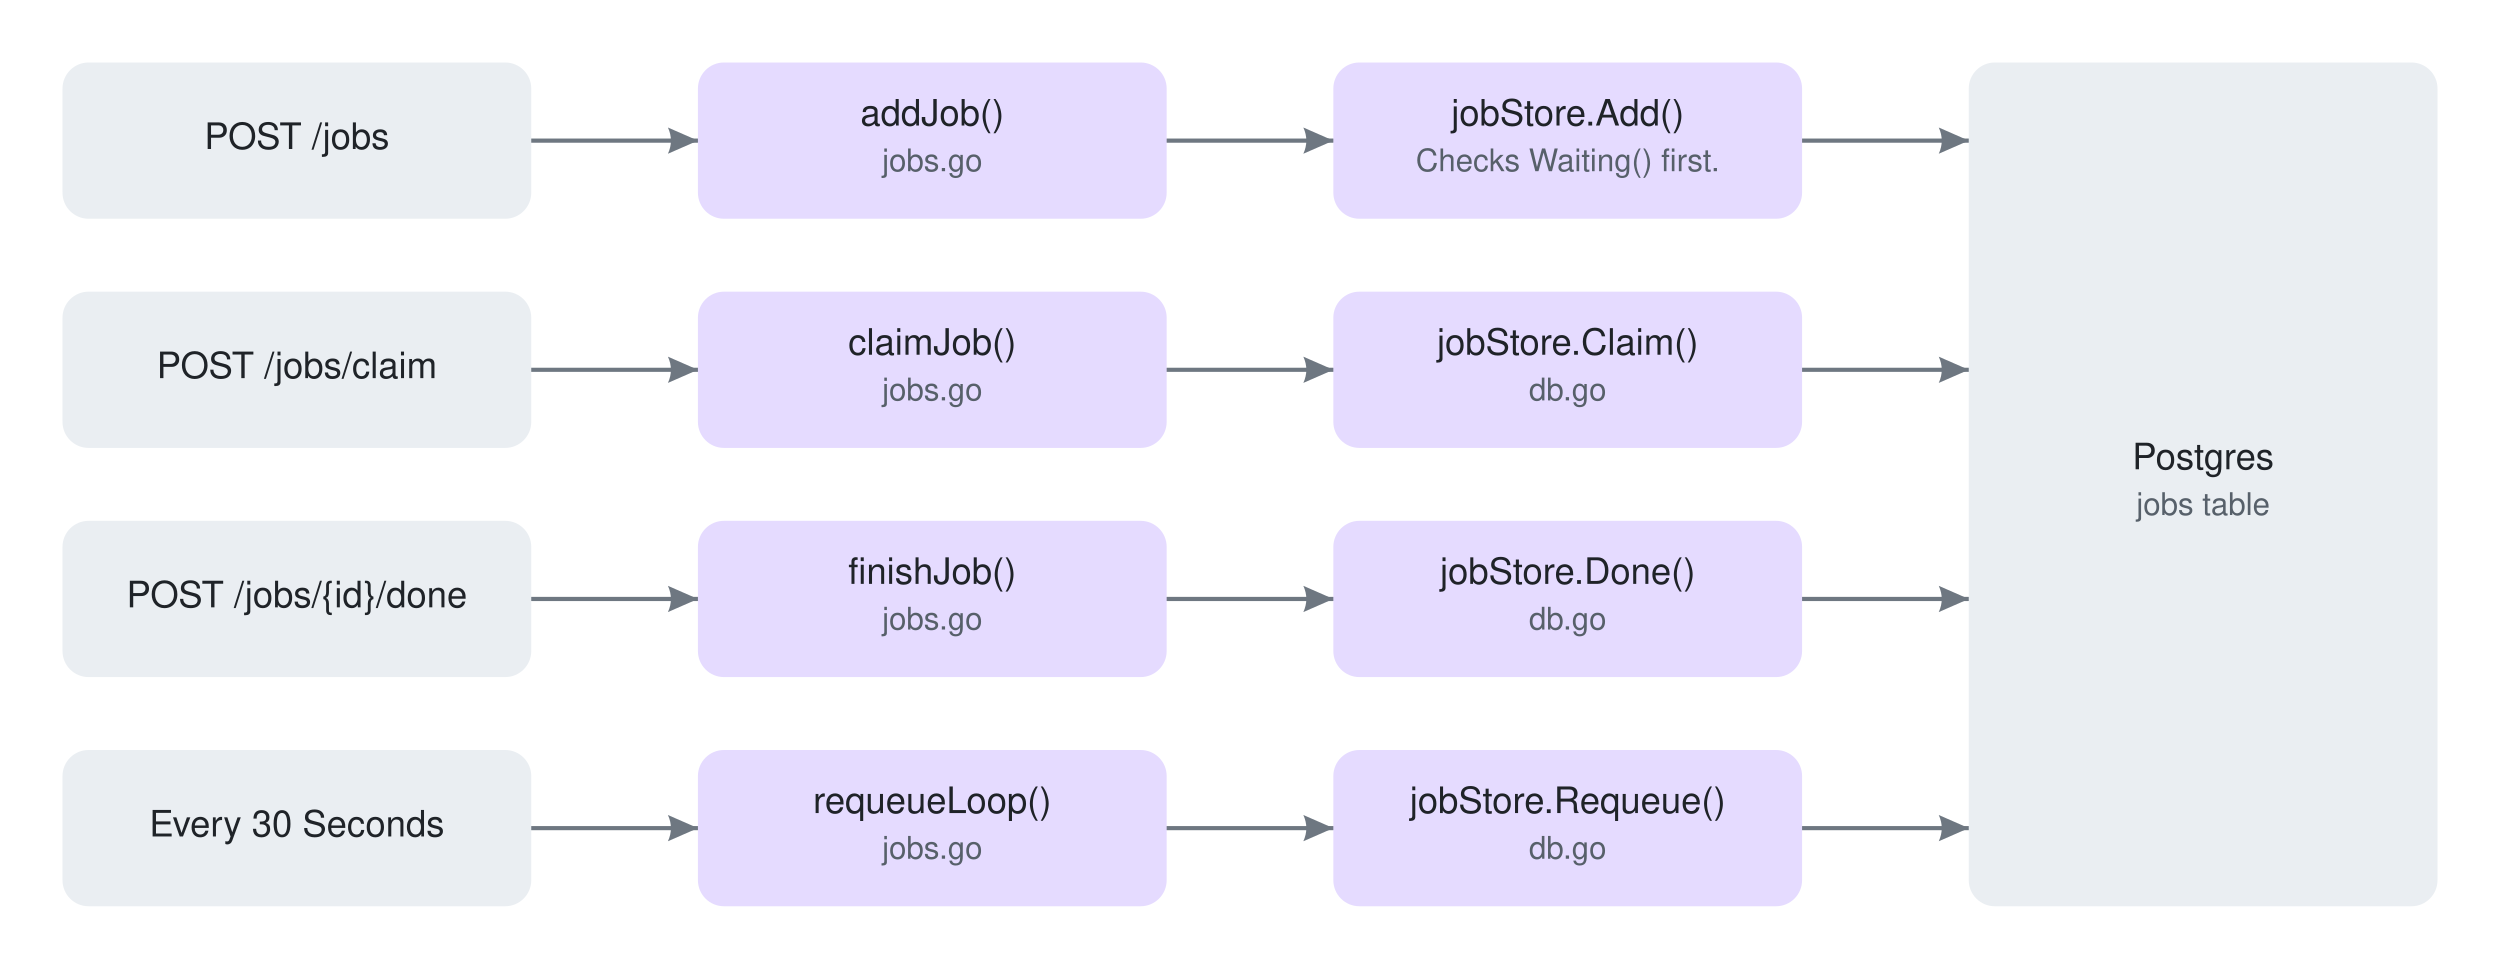
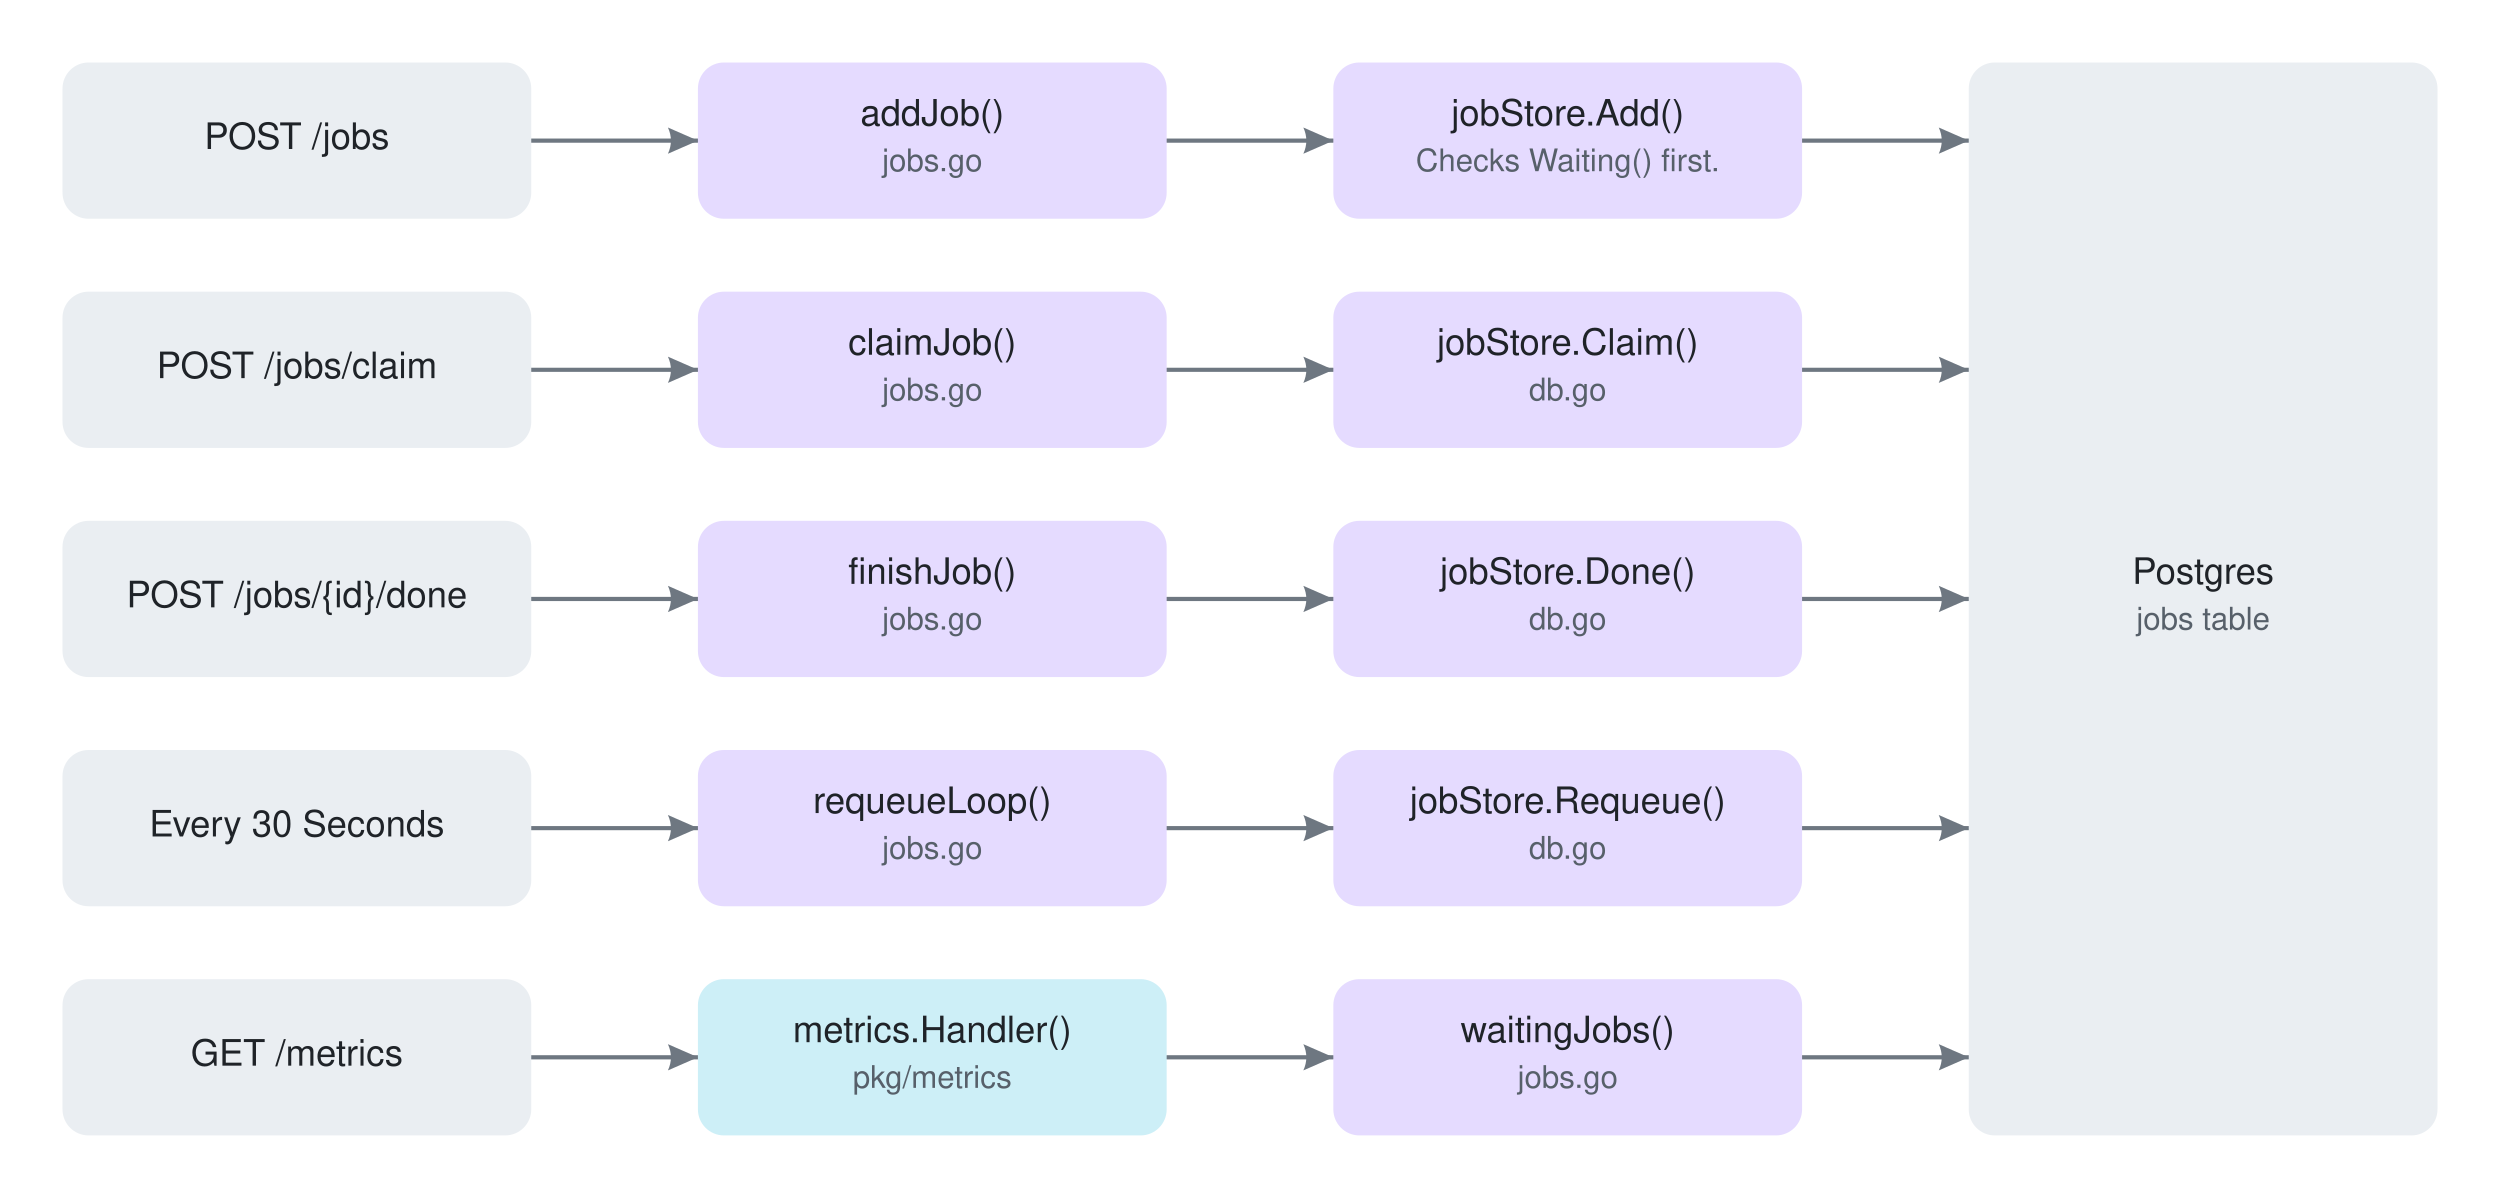
- <svg xmlns="http://www.w3.org/2000/svg" viewBox="0 0 960 372" width="960" height="372" role="img" aria-label="How the queue handles each request">
+ <svg xmlns="http://www.w3.org/2000/svg" viewBox="0 0 960 460" width="960" height="460" role="img" aria-label="How the queue handles each request">
  <style>
    text { font-family: -apple-system, "Segoe UI", Helvetica, Arial, sans-serif; font-size: 14px; fill: #1f2328; text-anchor: middle; dominant-baseline: central; }
    .sub { font-size: 12px; fill: #57606a; }
    .folder { font-size: 13px; font-weight: 600; fill: #57606a; text-anchor: start; }
    .web { fill: #ffe3c4; } .p-web { fill: #fff6ec; }
    .nginx { fill: #cdeee8; } .p-nginx { fill: #effaf8; }
    .api { fill: #d8e6ff; } .p-api { fill: #f2f6ff; }
    .queue { fill: #e5dbff; } .p-queue { fill: #f7f3ff; }
    .worker { fill: #d3efdc; } .p-worker { fill: #f0f9f3; }
+     .storage { fill: #ffd8e4; } .p-storage { fill: #fff3f7; }
+     .chunk { fill: #fff1b8; } .p-chunk { fill: #fffbe6; }
+     .cache { fill: #e6f2c2; } .p-cache { fill: #f8fbea; }
+     .ingest { fill: #f3d7f1; } .p-ingest { fill: #fcf1fb; }
+     .metrics { fill: #cdeff7; } .p-metrics { fill: #eefafd; }
+     .monitoring { fill: #eadfcf; } .p-monitoring { fill: #f9f5ef; }
    .ext { fill: #eaeef2; } .p-ext { fill: #f6f8fa; }
    .ln { fill: none; stroke: #6e7781; stroke-width: 1.6; stroke-linecap: round; }
    .head { fill: #6e7781; }
    @media (prefers-color-scheme: dark) {
      text { fill: #f0f6fc; }
      .sub, .folder { fill: #c9d1d9; }
      .web { fill: #6b4e30; } .p-web { fill: #3a2e22; }
      .nginx { fill: #2f6158; } .p-nginx { fill: #243b38; }
      .api { fill: #34507e; } .p-api { fill: #263147; }
      .queue { fill: #4f4180; } .p-queue { fill: #312a47; }
      .worker { fill: #326343; } .p-worker { fill: #253a2d; }
+       .storage { fill: #7a3a52; } .p-storage { fill: #3d2630; }
+       .chunk { fill: #6b5a1e; } .p-chunk { fill: #3a3320; }
+       .cache { fill: #55612a; } .p-cache { fill: #33391f; }
+       .ingest { fill: #66395f; } .p-ingest { fill: #39263a; }
+       .metrics { fill: #2b5a67; } .p-metrics { fill: #22363c; }
+       .monitoring { fill: #5e4c36; } .p-monitoring { fill: #362e25; }
      .ext { fill: #3d444d; } .p-ext { fill: #30363d; }
      .ln { stroke: #a0a8b0; }
      .head { fill: #a0a8b0; }
    }
  </style>
  <defs>
    <marker id="a" viewBox="0 0 10 10" refX="9" refY="5" markerWidth="9" markerHeight="9" orient="auto-start-reverse">
      <path class="head" d="M1 1.5 L9 5 L1 8.5 Q2.6 5 1 1.5 Z" />
    </marker>
  </defs>
  <path class="ln" d="M204 54 H268" marker-end="url(#a)" />
  <path class="ln" d="M448 54 H512" marker-end="url(#a)" />
  <path class="ln" d="M692 54 H756" marker-end="url(#a)" />
  <path class="ln" d="M204 142 H268" marker-end="url(#a)" />
  <path class="ln" d="M448 142 H512" marker-end="url(#a)" />
  <path class="ln" d="M692 142 H756" marker-end="url(#a)" />
  <path class="ln" d="M204 230 H268" marker-end="url(#a)" />
  <path class="ln" d="M448 230 H512" marker-end="url(#a)" />
  <path class="ln" d="M692 230 H756" marker-end="url(#a)" />
  <path class="ln" d="M204 318 H268" marker-end="url(#a)" />
  <path class="ln" d="M448 318 H512" marker-end="url(#a)" />
  <path class="ln" d="M692 318 H756" marker-end="url(#a)" />
-   <rect class="ext" x="756" y="24" width="180" height="324" rx="10" />
-   <text x="846" y="177">Postgres</text>
-   <text class="sub" x="846" y="195">jobs table</text>
+   <path class="ln" d="M204 406 H268" marker-end="url(#a)" />
+   <path class="ln" d="M448 406 H512" marker-end="url(#a)" />
+   <path class="ln" d="M692 406 H756" marker-end="url(#a)" />
+   <rect class="ext" x="756" y="24" width="180" height="412" rx="10" />
+   <text x="846" y="221">Postgres</text>
+   <text class="sub" x="846" y="239">jobs table</text>
  <rect class="ext" x="24" y="24" width="180" height="60" rx="10" />
  <text x="114" y="54">POST /jobs</text>
  <rect class="queue" x="268" y="24" width="180" height="60" rx="10" />
  <text x="358" y="45">addJob()</text>
  <text class="sub" x="358" y="63">jobs.go</text>
  <rect class="queue" x="512" y="24" width="180" height="60" rx="10" />
  <text x="602" y="45">jobStore.Add()</text>
  <text class="sub" x="602" y="63">Checks Waiting() first.</text>
  <rect class="ext" x="24" y="112" width="180" height="60" rx="10" />
  <text x="114" y="142">POST /jobs/claim</text>
  <rect class="queue" x="268" y="112" width="180" height="60" rx="10" />
  <text x="358" y="133">claimJob()</text>
  <text class="sub" x="358" y="151">jobs.go</text>
  <rect class="queue" x="512" y="112" width="180" height="60" rx="10" />
  <text x="602" y="133">jobStore.Claim()</text>
  <text class="sub" x="602" y="151">db.go</text>
  <rect class="ext" x="24" y="200" width="180" height="60" rx="10" />
  <text x="114" y="230">POST /jobs/{id}/done</text>
  <rect class="queue" x="268" y="200" width="180" height="60" rx="10" />
  <text x="358" y="221">finishJob()</text>
  <text class="sub" x="358" y="239">jobs.go</text>
  <rect class="queue" x="512" y="200" width="180" height="60" rx="10" />
  <text x="602" y="221">jobStore.Done()</text>
  <text class="sub" x="602" y="239">db.go</text>
  <rect class="ext" x="24" y="288" width="180" height="60" rx="10" />
  <text x="114" y="318">Every 30 Seconds</text>
  <rect class="queue" x="268" y="288" width="180" height="60" rx="10" />
  <text x="358" y="309">requeueLoop()</text>
  <text class="sub" x="358" y="327">jobs.go</text>
  <rect class="queue" x="512" y="288" width="180" height="60" rx="10" />
  <text x="602" y="309">jobStore.Requeue()</text>
  <text class="sub" x="602" y="327">db.go</text>
+   <rect class="ext" x="24" y="376" width="180" height="60" rx="10" />
+   <text x="114" y="406">GET /metrics</text>
+   <rect class="metrics" x="268" y="376" width="180" height="60" rx="10" />
+   <text x="358" y="397">metrics.Handler()</text>
+   <text class="sub" x="358" y="415">pkg/metrics</text>
+   <rect class="queue" x="512" y="376" width="180" height="60" rx="10" />
+   <text x="602" y="397">waitingJobs()</text>
+   <text class="sub" x="602" y="415">jobs.go</text>
</svg>
